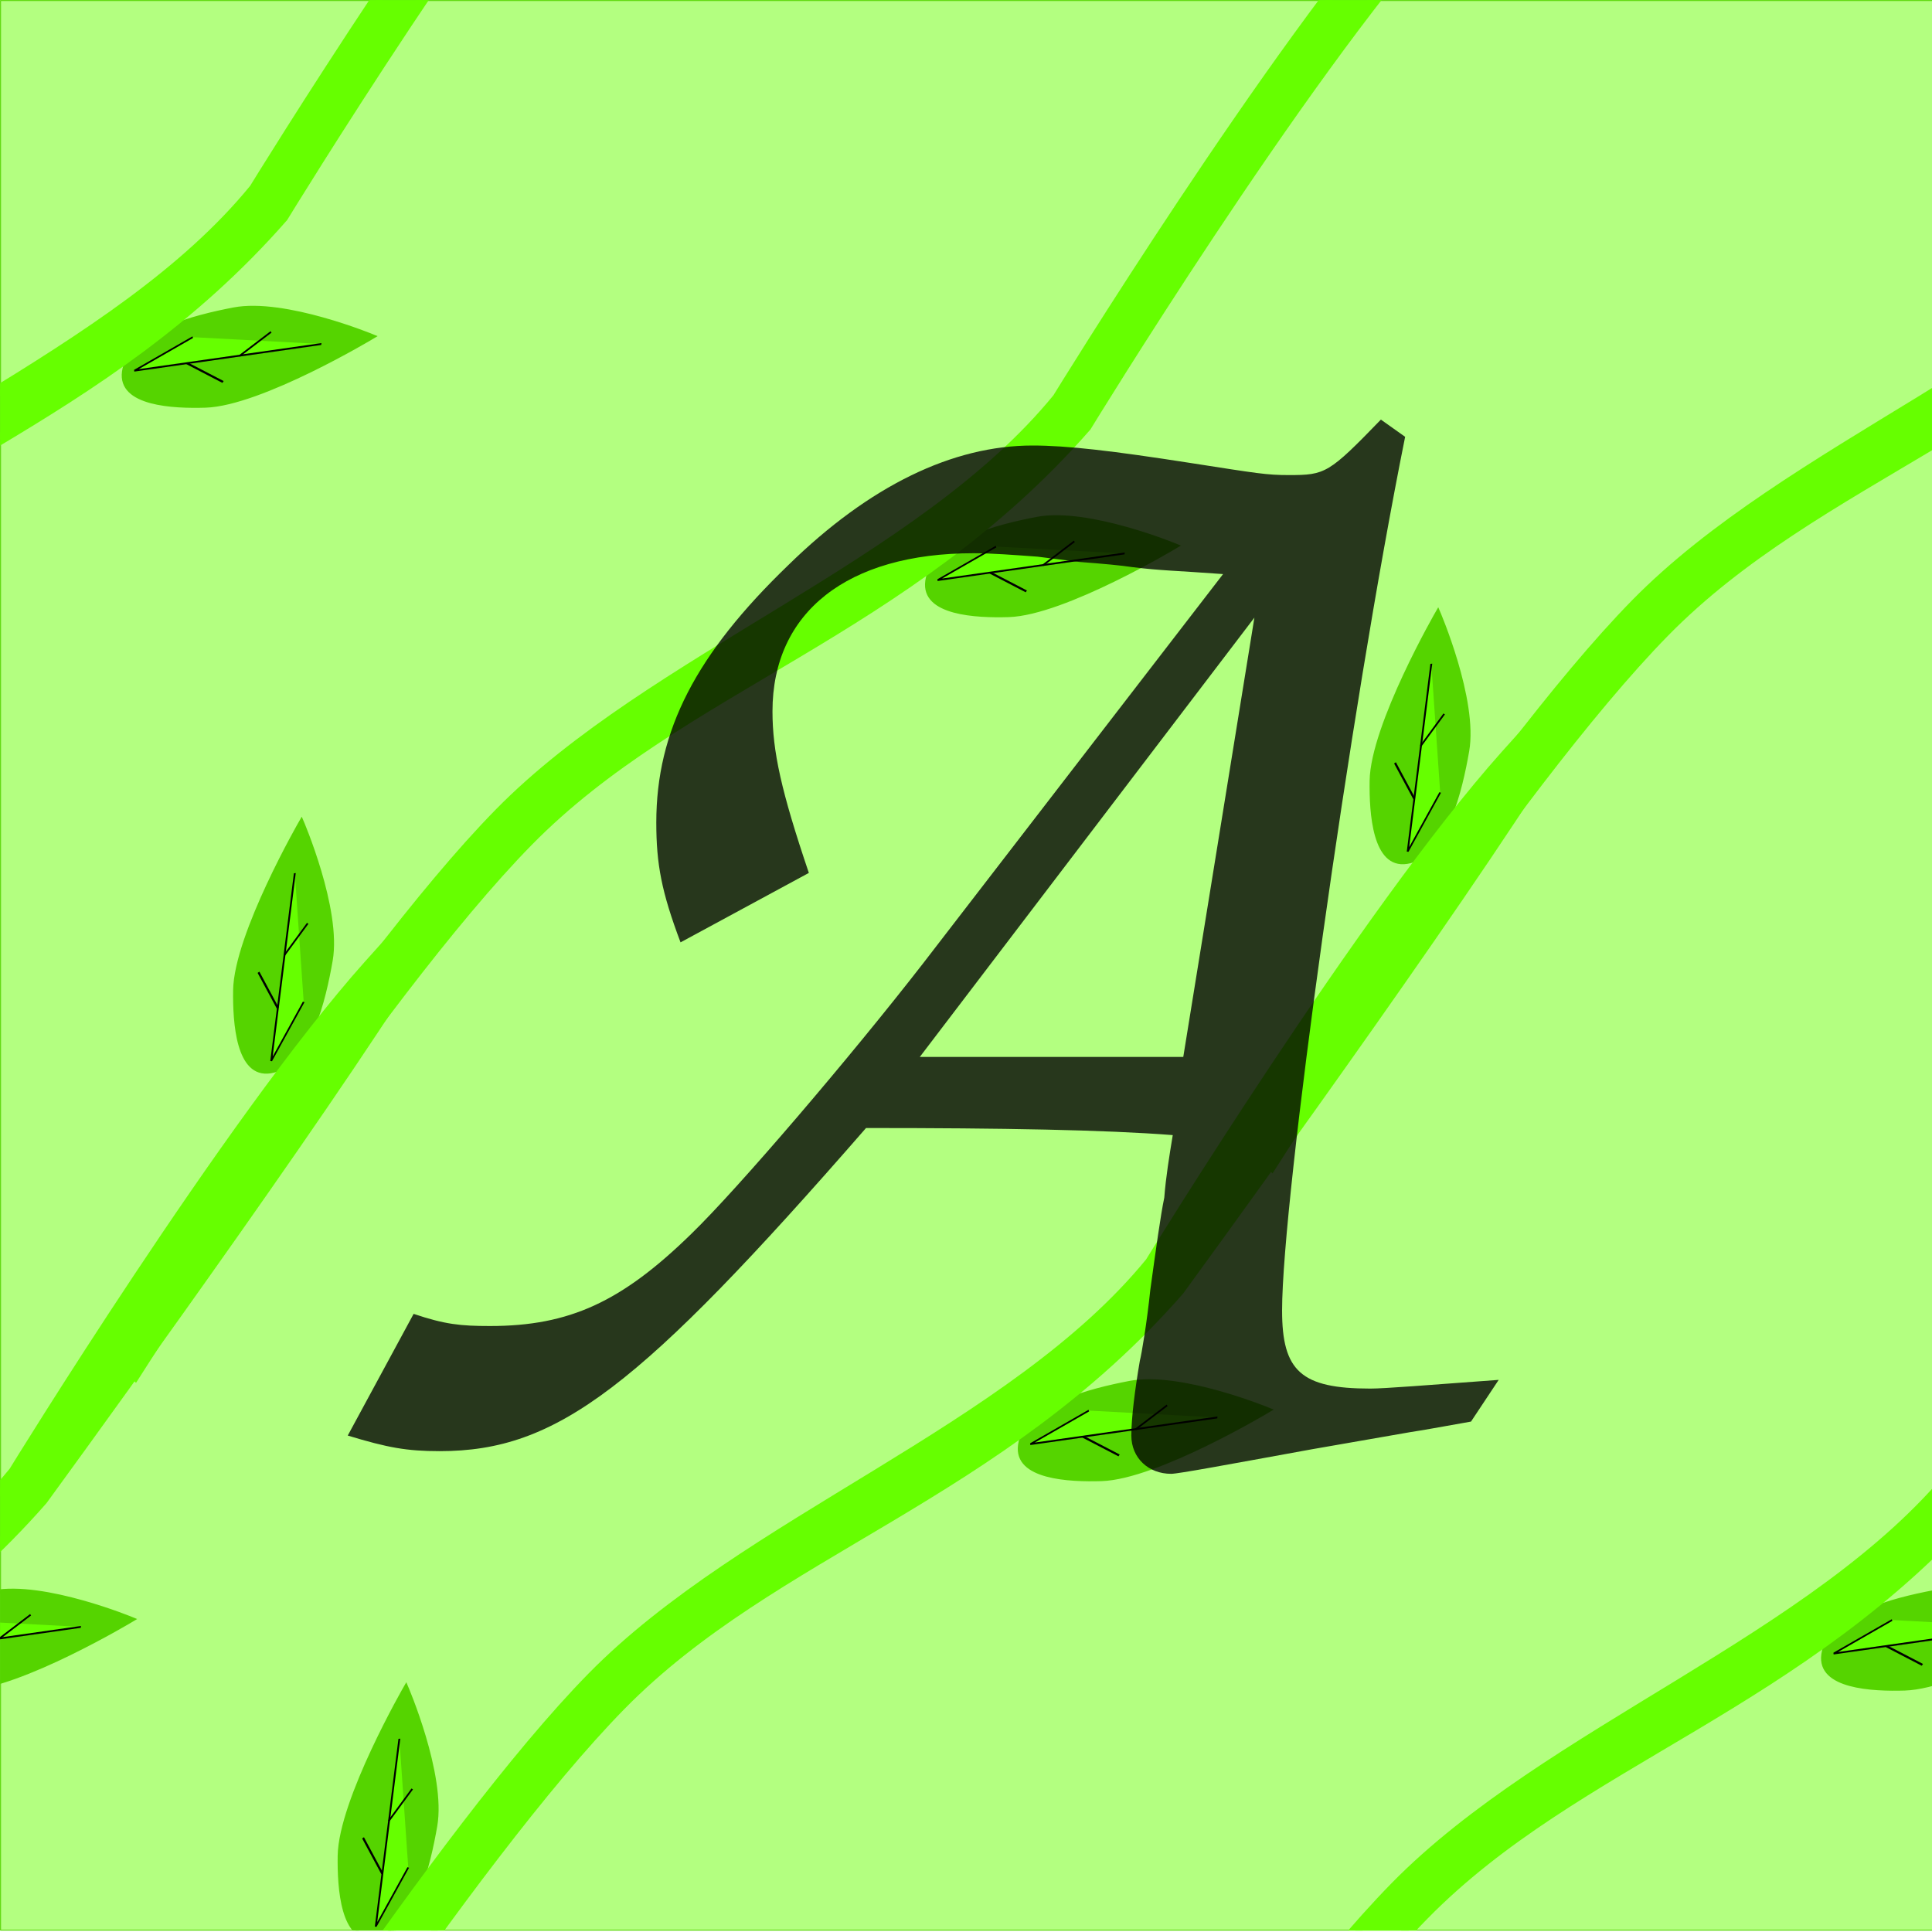
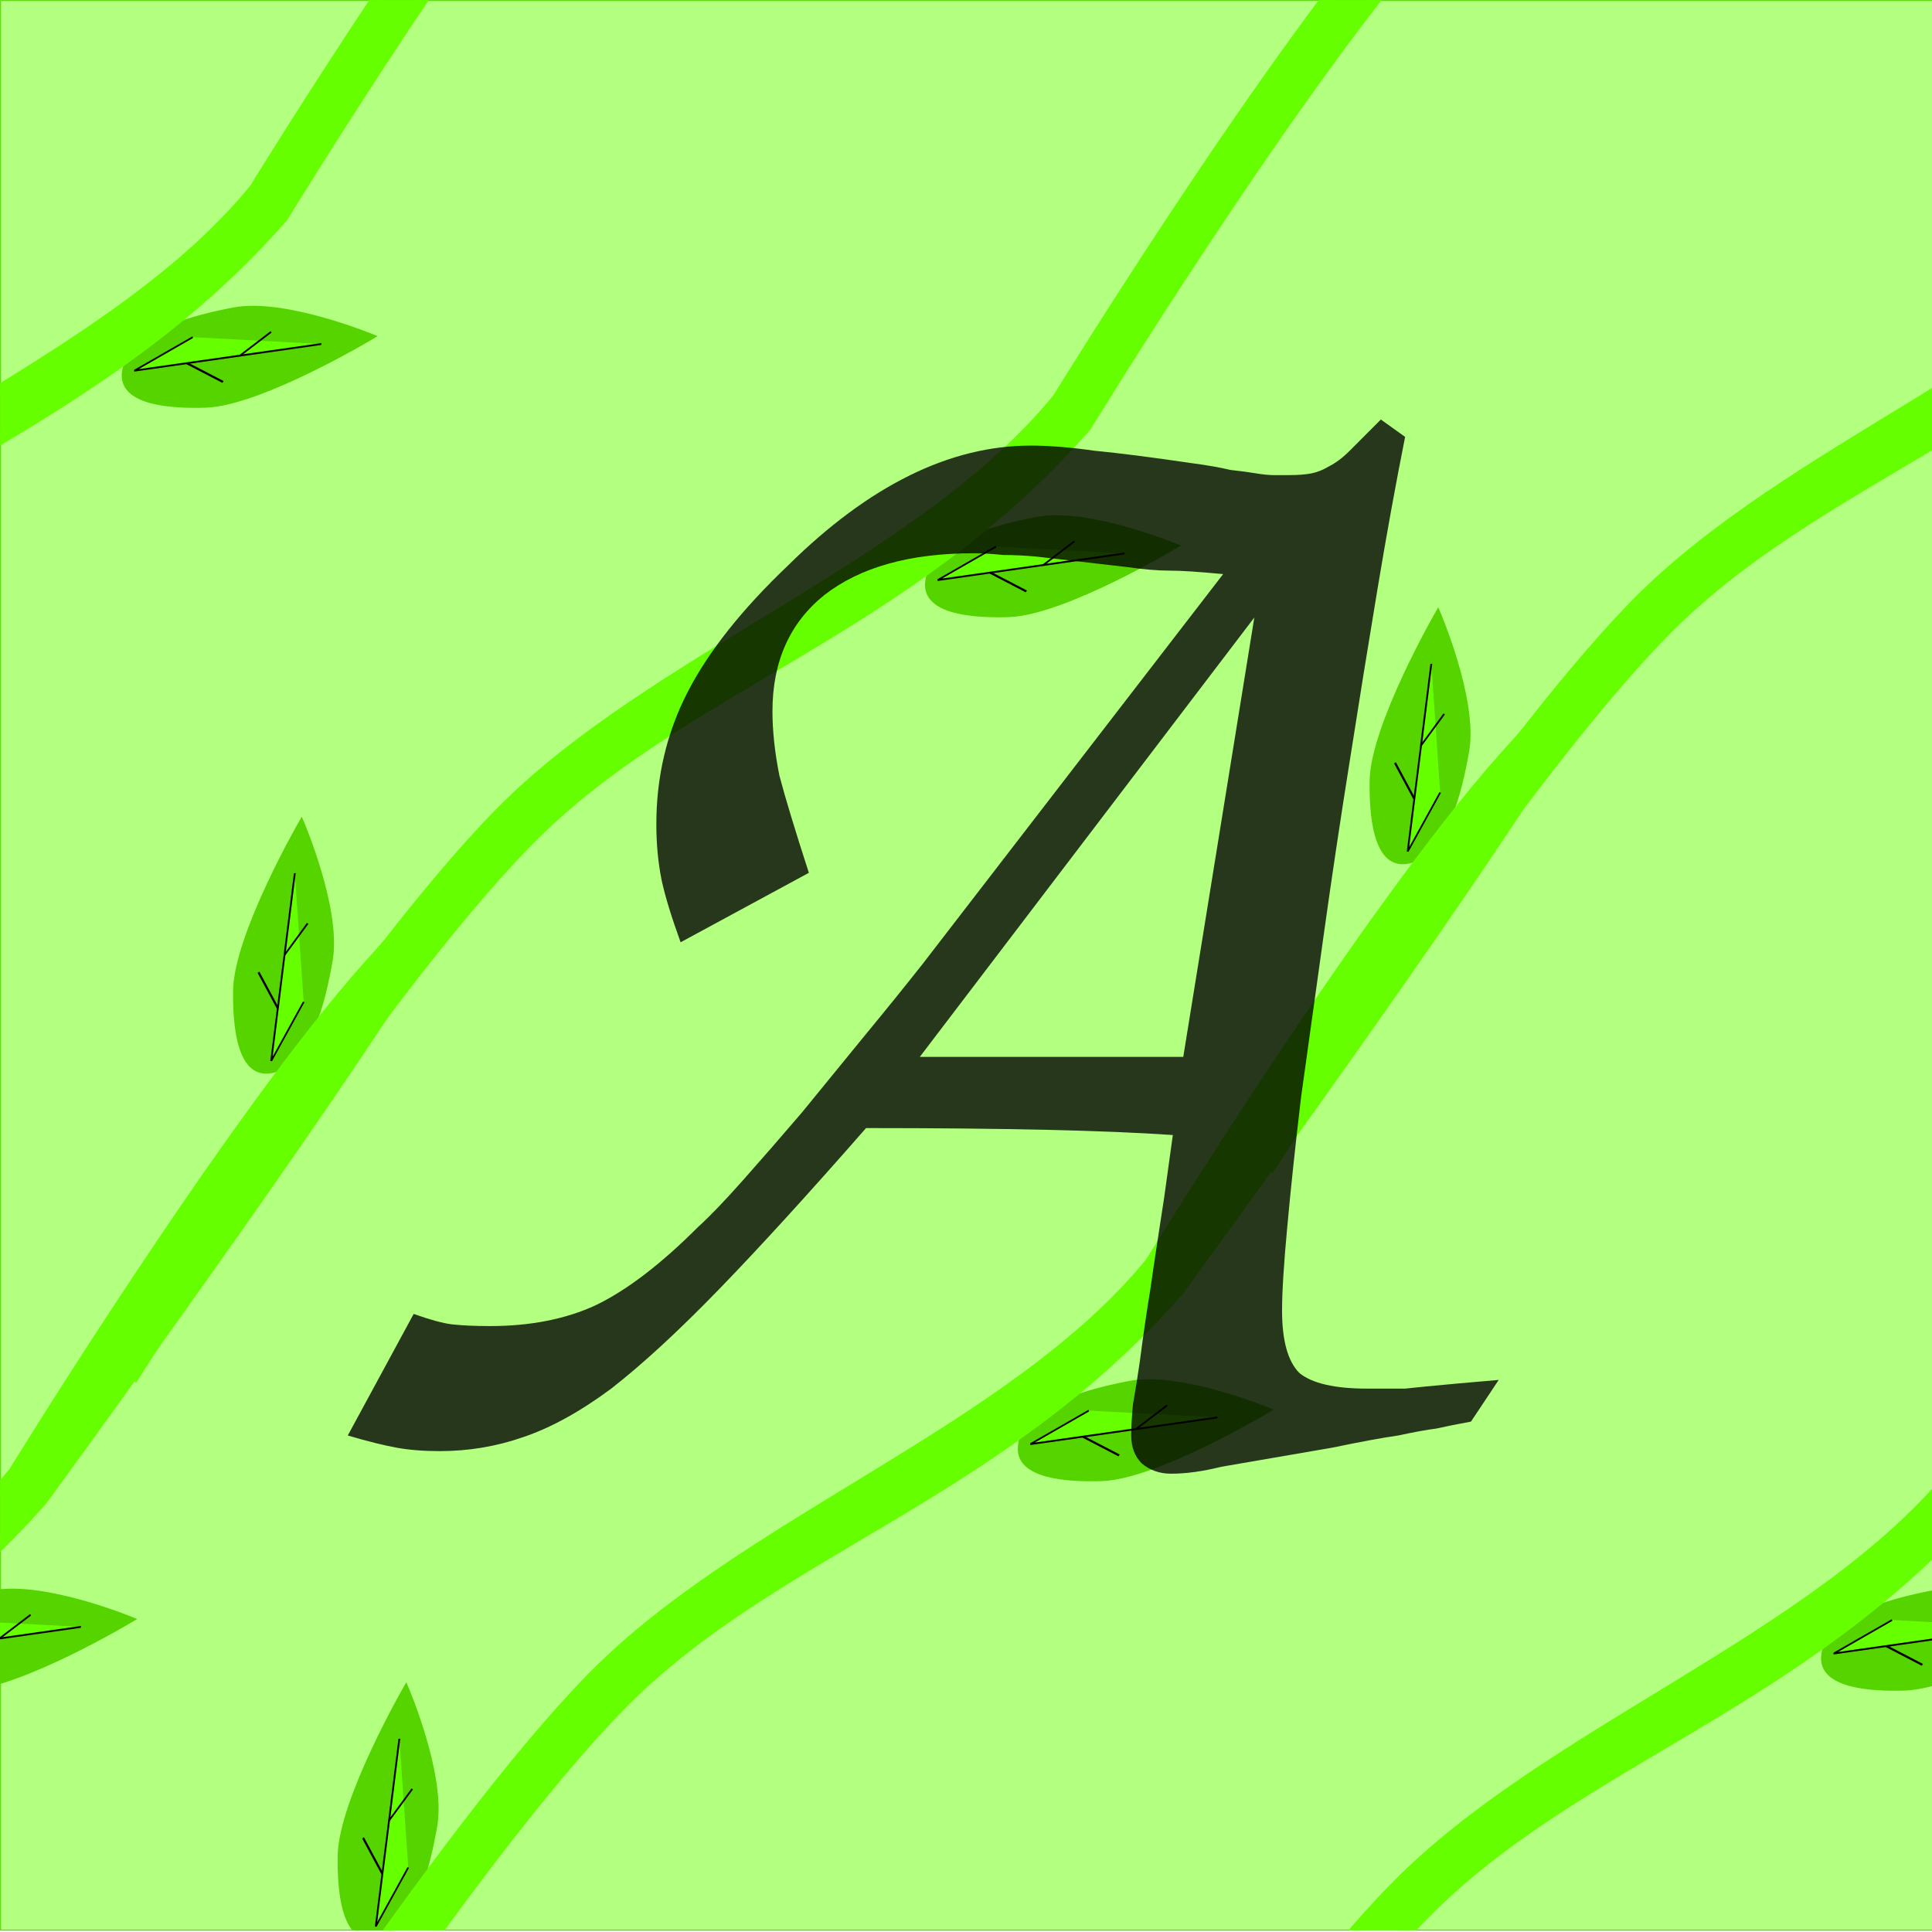
<svg xmlns="http://www.w3.org/2000/svg" width="149.935" height="149.935" viewBox="-530.746 179.638 149.935 149.935" version="1.1" id="svg8">
  <defs id="defs2">
    <clipPath clipPathUnits="userSpaceOnUse" id="clipPath8365">
      <rect style="opacity:1;fill:#b3ff80;fill-opacity:1;stroke:#55d400;stroke-width:0.136;stroke-miterlimit:4;stroke-dasharray:none;stroke-opacity:1" id="rect8367" width="149.868" height="148.983" x="-530.171" y="180.078" />
    </clipPath>
    <clipPath clipPathUnits="userSpaceOnUse" id="clipPath8369">
      <rect style="opacity:1;fill:#b3ff80;fill-opacity:1;stroke:#55d400;stroke-width:0.136;stroke-miterlimit:4;stroke-dasharray:none;stroke-opacity:1" id="rect8371" width="149.868" height="148.983" x="-807.948" y="144.723" />
    </clipPath>
    <clipPath clipPathUnits="userSpaceOnUse" id="clipPath8373">
      <rect style="opacity:1;fill:#b3ff80;fill-opacity:1;stroke:#55d400;stroke-width:0.136;stroke-miterlimit:4;stroke-dasharray:none;stroke-opacity:1" id="rect8375" width="149.868" height="148.983" x="-657.948" y="144.723" />
    </clipPath>
    <clipPath clipPathUnits="userSpaceOnUse" id="clipPath8377">
      <rect style="opacity:1;fill:#b3ff80;fill-opacity:1;stroke:#55d400;stroke-width:0.136;stroke-miterlimit:4;stroke-dasharray:none;stroke-opacity:1" id="rect8379" width="149.868" height="148.983" x="-745.831" y="160.885" />
    </clipPath>
    <clipPath clipPathUnits="userSpaceOnUse" id="clipPath8381">
      <rect style="opacity:1;fill:#b3ff80;fill-opacity:1;stroke:#55d400;stroke-width:0.136;stroke-miterlimit:4;stroke-dasharray:none;stroke-opacity:1" id="rect8383" width="149.868" height="148.983" x="-595.831" y="160.885" />
    </clipPath>
    <clipPath clipPathUnits="userSpaceOnUse" id="clipPath4837">
      <rect y="180.078" x="-530.171" height="148.983" width="149.868" id="rect4839" style="opacity:1;fill:#b3ff80;fill-opacity:1;stroke:#55d400;stroke-width:0.136;stroke-miterlimit:4;stroke-dasharray:none;stroke-opacity:1" />
    </clipPath>
    <clipPath clipPathUnits="userSpaceOnUse" id="clipPath4841">
      <rect y="180.078" x="-530.171" height="148.983" width="149.868" id="rect4843" style="opacity:1;fill:#b3ff80;fill-opacity:1;stroke:#55d400;stroke-width:0.136;stroke-miterlimit:4;stroke-dasharray:none;stroke-opacity:1" />
    </clipPath>
    <clipPath clipPathUnits="userSpaceOnUse" id="clipPath4845">
      <rect y="218.276" x="-267.519" height="37.946" width="38.317" id="rect4847" style="opacity:1;fill:#b3ff80;fill-opacity:1;stroke:#55d400;stroke-width:0.035;stroke-miterlimit:4;stroke-dasharray:none;stroke-opacity:1" transform="matrix(0.6107868,0.7917951,-0.6229668,0.7822483,0,0)" />
    </clipPath>
    <clipPath clipPathUnits="userSpaceOnUse" id="clipPath4849">
      <rect y="194.45" x="-272.481" height="37.946" width="38.317" id="rect4851" style="opacity:1;fill:#b3ff80;fill-opacity:1;stroke:#55d400;stroke-width:0.035;stroke-miterlimit:4;stroke-dasharray:none;stroke-opacity:1" transform="matrix(0.6107868,-0.7917951,-0.6229668,-0.7822483,0,0)" />
    </clipPath>
    <clipPath clipPathUnits="userSpaceOnUse" id="clipPath4853">
      <rect y="180.078" x="-530.171" height="148.983" width="149.868" id="rect4855" style="opacity:1;fill:#b3ff80;fill-opacity:1;stroke:#55d400;stroke-width:0.136;stroke-miterlimit:4;stroke-dasharray:none;stroke-opacity:1" />
    </clipPath>
    <clipPath clipPathUnits="userSpaceOnUse" id="clipPath4857">
      <rect y="197.176" x="-246.884" height="37.946" width="38.317" id="rect4859" style="opacity:1;fill:#b3ff80;fill-opacity:1;stroke:#55d400;stroke-width:0.035;stroke-miterlimit:4;stroke-dasharray:none;stroke-opacity:1" transform="matrix(0.6107868,0.7917951,-0.6229668,0.7822483,0,0)" />
    </clipPath>
    <clipPath clipPathUnits="userSpaceOnUse" id="clipPath4861">
      <rect y="173.35" x="-251.845" height="37.946" width="38.317" id="rect4863" style="opacity:1;fill:#b3ff80;fill-opacity:1;stroke:#55d400;stroke-width:0.035;stroke-miterlimit:4;stroke-dasharray:none;stroke-opacity:1" transform="matrix(0.6107868,-0.7917951,-0.6229668,-0.7822483,0,0)" />
    </clipPath>
    <clipPath clipPathUnits="userSpaceOnUse" id="clipPath4865">
      <rect y="180.078" x="-530.171" height="148.983" width="149.868" id="rect4867" style="opacity:1;fill:#b3ff80;fill-opacity:1;stroke:#55d400;stroke-width:0.136;stroke-miterlimit:4;stroke-dasharray:none;stroke-opacity:1" />
    </clipPath>
    <clipPath clipPathUnits="userSpaceOnUse" id="clipPath4869">
      <rect y="194.45" x="-234.13" height="37.946" width="38.317" id="rect4871" style="opacity:1;fill:#b3ff80;fill-opacity:1;stroke:#55d400;stroke-width:0.035;stroke-miterlimit:4;stroke-dasharray:none;stroke-opacity:1" transform="matrix(0.6107868,-0.7917951,-0.6229668,-0.7822483,0,0)" />
    </clipPath>
    <clipPath clipPathUnits="userSpaceOnUse" id="clipPath4873">
      <rect y="180.078" x="-530.171" height="148.983" width="149.868" id="rect4875" style="opacity:1;fill:#b3ff80;fill-opacity:1;stroke:#55d400;stroke-width:0.136;stroke-miterlimit:4;stroke-dasharray:none;stroke-opacity:1" />
    </clipPath>
    <clipPath clipPathUnits="userSpaceOnUse" id="clipPath4877">
      <rect y="176.045" x="-188.131" height="37.946" width="38.317" id="rect4879" style="opacity:1;fill:#b3ff80;fill-opacity:1;stroke:#55d400;stroke-width:0.035;stroke-miterlimit:4;stroke-dasharray:none;stroke-opacity:1" transform="matrix(0.6107868,0.7917951,-0.6229668,0.7822483,0,0)" />
    </clipPath>
    <clipPath clipPathUnits="userSpaceOnUse" id="clipPath4881">
      <rect y="197.176" x="-208.533" height="37.946" width="38.317" id="rect4883" style="opacity:1;fill:#b3ff80;fill-opacity:1;stroke:#55d400;stroke-width:0.035;stroke-miterlimit:4;stroke-dasharray:none;stroke-opacity:1" transform="matrix(0.6107868,0.7917951,-0.6229668,0.7822483,0,0)" />
    </clipPath>
    <clipPath clipPathUnits="userSpaceOnUse" id="clipPath4885">
      <rect y="173.35" x="-213.495" height="37.946" width="38.317" id="rect4887" style="opacity:1;fill:#b3ff80;fill-opacity:1;stroke:#55d400;stroke-width:0.035;stroke-miterlimit:4;stroke-dasharray:none;stroke-opacity:1" transform="matrix(0.6107868,-0.7917951,-0.6229668,-0.7822483,0,0)" />
    </clipPath>
    <clipPath clipPathUnits="userSpaceOnUse" id="clipPath4889">
      <rect y="180.078" x="-530.171" height="148.983" width="149.868" id="rect4891" style="opacity:1;fill:#b3ff80;fill-opacity:1;stroke:#55d400;stroke-width:0.136;stroke-miterlimit:4;stroke-dasharray:none;stroke-opacity:1" />
    </clipPath>
    <clipPath clipPathUnits="userSpaceOnUse" id="clipPath4893">
      <rect y="222.393" x="-251.638" height="37.946" width="38.317" id="rect4895" style="opacity:1;fill:#b3ff80;fill-opacity:1;stroke:#55d400;stroke-width:0.035;stroke-miterlimit:4;stroke-dasharray:none;stroke-opacity:1" transform="matrix(0.6107868,0.7917951,-0.6229668,0.7822483,0,0)" />
    </clipPath>
    <clipPath clipPathUnits="userSpaceOnUse" id="clipPath4897">
      <rect y="198.567" x="-256.599" height="37.946" width="38.317" id="rect4899" style="opacity:1;fill:#b3ff80;fill-opacity:1;stroke:#55d400;stroke-width:0.035;stroke-miterlimit:4;stroke-dasharray:none;stroke-opacity:1" transform="matrix(0.6107868,-0.7917951,-0.6229668,-0.7822483,0,0)" />
    </clipPath>
    <clipPath clipPathUnits="userSpaceOnUse" id="clipPath4901">
      <rect y="180.078" x="-530.171" height="148.983" width="149.868" id="rect4903" style="opacity:1;fill:#b3ff80;fill-opacity:1;stroke:#55d400;stroke-width:0.136;stroke-miterlimit:4;stroke-dasharray:none;stroke-opacity:1" />
    </clipPath>
    <clipPath clipPathUnits="userSpaceOnUse" id="clipPath4905">
      <rect y="180.162" x="-210.601" height="37.946" width="38.317" id="rect4907" style="opacity:1;fill:#b3ff80;fill-opacity:1;stroke:#55d400;stroke-width:0.035;stroke-miterlimit:4;stroke-dasharray:none;stroke-opacity:1" transform="matrix(0.6107868,0.7917951,-0.6229668,0.7822483,0,0)" />
    </clipPath>
    <clipPath clipPathUnits="userSpaceOnUse" id="clipPath4909">
      <rect y="201.293" x="-231.003" height="37.946" width="38.317" id="rect4911" style="opacity:1;fill:#b3ff80;fill-opacity:1;stroke:#55d400;stroke-width:0.035;stroke-miterlimit:4;stroke-dasharray:none;stroke-opacity:1" transform="matrix(0.6107868,0.7917951,-0.6229668,0.7822483,0,0)" />
    </clipPath>
    <clipPath clipPathUnits="userSpaceOnUse" id="clipPath4913">
      <rect y="177.467" x="-235.964" height="37.946" width="38.317" id="rect4915" style="opacity:1;fill:#b3ff80;fill-opacity:1;stroke:#55d400;stroke-width:0.035;stroke-miterlimit:4;stroke-dasharray:none;stroke-opacity:1" transform="matrix(0.6107868,-0.7917951,-0.6229668,-0.7822483,0,0)" />
    </clipPath>
    <clipPath clipPathUnits="userSpaceOnUse" id="clipPath4917">
      <rect y="180.078" x="-530.171" height="148.983" width="149.868" id="rect4919" style="opacity:1;fill:#b3ff80;fill-opacity:1;stroke:#55d400;stroke-width:0.136;stroke-miterlimit:4;stroke-dasharray:none;stroke-opacity:1" />
    </clipPath>
    <clipPath clipPathUnits="userSpaceOnUse" id="clipPath4921">
      <rect y="222.393" x="-213.287" height="37.946" width="38.317" id="rect4923" style="opacity:1;fill:#b3ff80;fill-opacity:1;stroke:#55d400;stroke-width:0.035;stroke-miterlimit:4;stroke-dasharray:none;stroke-opacity:1" transform="matrix(0.6107868,0.7917951,-0.6229668,0.7822483,0,0)" />
    </clipPath>
    <clipPath clipPathUnits="userSpaceOnUse" id="clipPath4925">
      <rect y="198.567" x="-218.248" height="37.946" width="38.317" id="rect4927" style="opacity:1;fill:#b3ff80;fill-opacity:1;stroke:#55d400;stroke-width:0.035;stroke-miterlimit:4;stroke-dasharray:none;stroke-opacity:1" transform="matrix(0.6107868,-0.7917951,-0.6229668,-0.7822483,0,0)" />
    </clipPath>
    <clipPath clipPathUnits="userSpaceOnUse" id="clipPath4929">
      <rect y="180.078" x="-530.171" height="148.983" width="149.868" id="rect4931" style="opacity:1;fill:#b3ff80;fill-opacity:1;stroke:#55d400;stroke-width:0.136;stroke-miterlimit:4;stroke-dasharray:none;stroke-opacity:1" />
    </clipPath>
    <clipPath clipPathUnits="userSpaceOnUse" id="clipPath4933">
      <rect y="180.162" x="-172.25" height="37.946" width="38.317" id="rect4935" style="opacity:1;fill:#b3ff80;fill-opacity:1;stroke:#55d400;stroke-width:0.035;stroke-miterlimit:4;stroke-dasharray:none;stroke-opacity:1" transform="matrix(0.6107868,0.7917951,-0.6229668,0.7822483,0,0)" />
    </clipPath>
    <clipPath clipPathUnits="userSpaceOnUse" id="clipPath4937">
      <rect y="201.293" x="-192.652" height="37.946" width="38.317" id="rect4939" style="opacity:1;fill:#b3ff80;fill-opacity:1;stroke:#55d400;stroke-width:0.035;stroke-miterlimit:4;stroke-dasharray:none;stroke-opacity:1" transform="matrix(0.6107868,0.7917951,-0.6229668,0.7822483,0,0)" />
    </clipPath>
    <clipPath clipPathUnits="userSpaceOnUse" id="clipPath4941">
      <rect y="177.467" x="-197.613" height="37.946" width="38.317" id="rect4943" style="opacity:1;fill:#b3ff80;fill-opacity:1;stroke:#55d400;stroke-width:0.035;stroke-miterlimit:4;stroke-dasharray:none;stroke-opacity:1" transform="matrix(0.6107868,-0.7917951,-0.6229668,-0.7822483,0,0)" />
    </clipPath>
    <clipPath clipPathUnits="userSpaceOnUse" id="clipPath4945">
      <rect y="180.078" x="-530.171" height="148.983" width="149.868" id="rect4947" style="opacity:1;fill:#b3ff80;fill-opacity:1;stroke:#55d400;stroke-width:0.136;stroke-miterlimit:4;stroke-dasharray:none;stroke-opacity:1" />
    </clipPath>
  </defs>
  <g id="layer1">
    <rect style="opacity:1;fill:#b3ff80;fill-opacity:1;stroke:#55d400;stroke-width:0.136;stroke-miterlimit:4;stroke-dasharray:none;stroke-opacity:1" id="rect4797" width="149.868" height="148.983" x="-530.171" y="180.078" clip-path="url(#clipPath4945)" transform="matrix(1.003595,0,0,1.005584,1.33989,-1.437701)" />
    <g id="g4705" transform="matrix(3.150806,-3.201425,-2.509238,-2.469563,242.7478,-516.6905)" clip-path="url(#clipPath4941)">
      <path style="fill:#55d400;stroke:#55d400;stroke-width:0.076;stroke-linecap:butt;stroke-linejoin:miter;stroke-miterlimit:4;stroke-dasharray:none;stroke-opacity:1" d="m -256.619,6.462 c 0,0 -2.176,0.718 -2.866,1.559 -0.402,0.49 -1.026,1.377 -0.567,1.814 0.533,0.508 1.521,-0.274 2.074,-0.76 0.737,-0.648 1.359,-2.613 1.359,-2.613 z" id="path4697" />
      <path style="fill:#66ff00;stroke:#000000;stroke-width:0.036;stroke-linecap:butt;stroke-linejoin:miter;stroke-miterlimit:4;stroke-dasharray:none;stroke-opacity:1" d="m -257.336,7.163 -2.584,2.517 1.115,-0.399" id="path4699" />
      <path style="fill:#66ff00;stroke:#000000;stroke-width:0.038;stroke-linecap:butt;stroke-linejoin:miter;stroke-miterlimit:4;stroke-dasharray:none;stroke-opacity:1" d="m -259.194,8.97 0.206,-0.852" id="path4701" />
      <path style="fill:#66ff00;stroke:#000000;stroke-width:0.038;stroke-linecap:butt;stroke-linejoin:miter;stroke-miterlimit:4;stroke-dasharray:none;stroke-opacity:1" d="m -258.468,8.26 0.673,-0.124" id="path4703" />
    </g>
    <g id="g4715" transform="matrix(3.150806,-3.201425,2.509238,2.469563,223.3435,-610.2352)" clip-path="url(#clipPath4937)">
      <path style="fill:#55d400;stroke:#55d400;stroke-width:0.076;stroke-linecap:butt;stroke-linejoin:miter;stroke-miterlimit:4;stroke-dasharray:none;stroke-opacity:1" d="m -256.619,6.462 c 0,0 -2.176,0.718 -2.866,1.559 -0.402,0.49 -1.026,1.377 -0.567,1.814 0.533,0.508 1.521,-0.274 2.074,-0.76 0.737,-0.648 1.359,-2.613 1.359,-2.613 z" id="path4707" />
      <path style="fill:#66ff00;stroke:#000000;stroke-width:0.036;stroke-linecap:butt;stroke-linejoin:miter;stroke-miterlimit:4;stroke-dasharray:none;stroke-opacity:1" d="m -257.336,7.163 -2.584,2.517 1.115,-0.399" id="path4709" />
      <path style="fill:#66ff00;stroke:#000000;stroke-width:0.038;stroke-linecap:butt;stroke-linejoin:miter;stroke-miterlimit:4;stroke-dasharray:none;stroke-opacity:1" d="m -259.194,8.97 0.206,-0.852" id="path4711" />
      <path style="fill:#66ff00;stroke:#000000;stroke-width:0.038;stroke-linecap:butt;stroke-linejoin:miter;stroke-miterlimit:4;stroke-dasharray:none;stroke-opacity:1" d="m -258.468,8.26 0.673,-0.124" id="path4713" />
    </g>
    <g id="g4725" transform="matrix(3.150806,-3.201425,2.509238,2.469563,143.545,-527.2726)" clip-path="url(#clipPath4933)">
      <path id="path4717" d="m -256.619,6.462 c 0,0 -2.176,0.718 -2.866,1.559 -0.402,0.49 -1.026,1.377 -0.567,1.814 0.533,0.508 1.521,-0.274 2.074,-0.76 0.737,-0.648 1.359,-2.613 1.359,-2.613 z" style="fill:#55d400;stroke:#55d400;stroke-width:0.076;stroke-linecap:butt;stroke-linejoin:miter;stroke-miterlimit:4;stroke-dasharray:none;stroke-opacity:1" />
      <path id="path4719" d="m -257.336,7.163 -2.584,2.517 1.115,-0.399" style="fill:#66ff00;stroke:#000000;stroke-width:0.036;stroke-linecap:butt;stroke-linejoin:miter;stroke-miterlimit:4;stroke-dasharray:none;stroke-opacity:1" />
      <path id="path4721" d="m -259.194,8.97 0.206,-0.852" style="fill:#66ff00;stroke:#000000;stroke-width:0.038;stroke-linecap:butt;stroke-linejoin:miter;stroke-miterlimit:4;stroke-dasharray:none;stroke-opacity:1" />
      <path id="path4723" d="m -258.468,8.26 0.673,-0.124" style="fill:#66ff00;stroke:#000000;stroke-width:0.038;stroke-linecap:butt;stroke-linejoin:miter;stroke-miterlimit:4;stroke-dasharray:none;stroke-opacity:1" />
    </g>
    <path style="fill:#66ff00;fill-opacity:1;stroke:#66ff00;stroke-width:0.838;stroke-miterlimit:4;stroke-dasharray:none;stroke-opacity:1" d="m -664.746,350.664 c 0,0 18.536,-29.117 30.375,-41.146 11.838,-12.029 32.547,-19.037 43.162,-32.014 0,0 16.616,-27.003 27.441,-39.1 11.381,-12.718 16.977,-16.518 16.977,-16.518 v 0 c 0,0 -5.966,4.994 -14.796,18.665 -8.83,13.67 -27.441,39.1 -27.441,39.1 -14.018,15.975 -31.323,19.985 -43.162,32.014 -11.838,12.029 -30.375,41.146 -30.375,41.146 z" id="path4727" clip-path="url(#clipPath4929)" />
    <g transform="matrix(3.162133,-3.219302,-2.518259,-2.483353,325.961,-604.3192)" id="g8026" clip-path="url(#clipPath4925)">
      <path id="path8018" d="m -256.619,6.462 c 0,0 -2.176,0.718 -2.866,1.559 -0.402,0.49 -1.026,1.377 -0.567,1.814 0.533,0.508 1.521,-0.274 2.074,-0.76 0.737,-0.648 1.359,-2.613 1.359,-2.613 z" style="fill:#55d400;stroke:#55d400;stroke-width:0.076;stroke-linecap:butt;stroke-linejoin:miter;stroke-miterlimit:4;stroke-dasharray:none;stroke-opacity:1" />
      <path id="path8020" d="m -257.336,7.163 -2.584,2.517 1.115,-0.399" style="fill:#66ff00;stroke:#000000;stroke-width:0.036;stroke-linecap:butt;stroke-linejoin:miter;stroke-miterlimit:4;stroke-dasharray:none;stroke-opacity:1" />
      <path id="path8022" d="m -259.194,8.97 0.206,-0.852" style="fill:#66ff00;stroke:#000000;stroke-width:0.038;stroke-linecap:butt;stroke-linejoin:miter;stroke-miterlimit:4;stroke-dasharray:none;stroke-opacity:1" />
      <path id="path8024" d="m -258.468,8.26 0.673,-0.124" style="fill:#66ff00;stroke:#000000;stroke-width:0.038;stroke-linecap:butt;stroke-linejoin:miter;stroke-miterlimit:4;stroke-dasharray:none;stroke-opacity:1" />
    </g>
    <g transform="matrix(3.150806,-3.201425,2.509238,2.469563,304.054,-693.0784)" id="g8036" clip-path="url(#clipPath4921)">
      <path id="path8028" d="m -256.619,6.462 c 0,0 -2.176,0.718 -2.866,1.559 -0.402,0.49 -1.026,1.377 -0.567,1.814 0.533,0.508 1.521,-0.274 2.074,-0.76 0.737,-0.648 1.359,-2.613 1.359,-2.613 z" style="fill:#55d400;stroke:#55d400;stroke-width:0.076;stroke-linecap:butt;stroke-linejoin:miter;stroke-miterlimit:4;stroke-dasharray:none;stroke-opacity:1" />
      <path id="path8030" d="m -257.336,7.163 -2.584,2.517 1.115,-0.399" style="fill:#66ff00;stroke:#000000;stroke-width:0.036;stroke-linecap:butt;stroke-linejoin:miter;stroke-miterlimit:4;stroke-dasharray:none;stroke-opacity:1" />
      <path id="path8032" d="m -259.194,8.97 0.206,-0.852" style="fill:#66ff00;stroke:#000000;stroke-width:0.038;stroke-linecap:butt;stroke-linejoin:miter;stroke-miterlimit:4;stroke-dasharray:none;stroke-opacity:1" />
      <path id="path8034" d="m -258.468,8.26 0.673,-0.124" style="fill:#66ff00;stroke:#000000;stroke-width:0.038;stroke-linecap:butt;stroke-linejoin:miter;stroke-miterlimit:4;stroke-dasharray:none;stroke-opacity:1" />
    </g>
    <path id="path8048" d="m -584.035,267.821 c 0,0 18.536,-29.117 30.375,-41.146 11.838,-12.029 32.547,-19.037 43.162,-32.014 0,0 16.616,-27.003 27.441,-39.1 11.381,-12.718 41.799,-31.875 41.799,-31.875 l 2.181,2.147 c 0,0 -30.696,19.468 -41.799,31.875 -11.103,12.408 -27.441,39.1 -27.441,39.1 -14.018,15.975 -31.323,19.985 -43.162,32.014 -11.838,12.029 -30.375,41.146 -30.375,41.146 z" style="fill:#66ff00;fill-opacity:1;stroke:#66ff00;stroke-width:0.838;stroke-miterlimit:4;stroke-dasharray:none;stroke-opacity:1" clip-path="url(#clipPath4917)" transform="matrix(1.003595,0,0,1.005584,1.33989,-1.437701)" />
    <g transform="matrix(3.162133,-3.219302,-2.518259,-2.483353,395.4995,-521.0134)" id="g8121" clip-path="url(#clipPath4913)">
      <path id="path8113" d="m -256.619,6.462 c 0,0 -2.176,0.718 -2.866,1.559 -0.402,0.49 -1.026,1.377 -0.567,1.814 0.533,0.508 1.521,-0.274 2.074,-0.76 0.737,-0.648 1.359,-2.613 1.359,-2.613 z" style="fill:#55d400;stroke:#55d400;stroke-width:0.076;stroke-linecap:butt;stroke-linejoin:miter;stroke-miterlimit:4;stroke-dasharray:none;stroke-opacity:1" />
      <path id="path8115" d="m -257.336,7.163 -2.584,2.517 1.115,-0.399" style="fill:#66ff00;stroke:#000000;stroke-width:0.036;stroke-linecap:butt;stroke-linejoin:miter;stroke-miterlimit:4;stroke-dasharray:none;stroke-opacity:1" />
      <path id="path8117" d="m -259.194,8.97 0.206,-0.852" style="fill:#66ff00;stroke:#000000;stroke-width:0.038;stroke-linecap:butt;stroke-linejoin:miter;stroke-miterlimit:4;stroke-dasharray:none;stroke-opacity:1" />
      <path id="path8119" d="m -258.468,8.26 0.673,-0.124" style="fill:#66ff00;stroke:#000000;stroke-width:0.038;stroke-linecap:butt;stroke-linejoin:miter;stroke-miterlimit:4;stroke-dasharray:none;stroke-opacity:1" />
    </g>
    <g transform="matrix(3.162133,-3.219302,2.518259,2.483353,376.0255,-615.0805)" id="g8131" clip-path="url(#clipPath4909)">
      <path id="path8123" d="m -256.619,6.462 c 0,0 -2.176,0.718 -2.866,1.559 -0.402,0.49 -1.026,1.377 -0.567,1.814 0.533,0.508 1.521,-0.274 2.074,-0.76 0.737,-0.648 1.359,-2.613 1.359,-2.613 z" style="fill:#55d400;stroke:#55d400;stroke-width:0.076;stroke-linecap:butt;stroke-linejoin:miter;stroke-miterlimit:4;stroke-dasharray:none;stroke-opacity:1" />
      <path id="path8125" d="m -257.336,7.163 -2.584,2.517 1.115,-0.399" style="fill:#66ff00;stroke:#000000;stroke-width:0.036;stroke-linecap:butt;stroke-linejoin:miter;stroke-miterlimit:4;stroke-dasharray:none;stroke-opacity:1" />
      <path id="path8127" d="m -259.194,8.97 0.206,-0.852" style="fill:#66ff00;stroke:#000000;stroke-width:0.038;stroke-linecap:butt;stroke-linejoin:miter;stroke-miterlimit:4;stroke-dasharray:none;stroke-opacity:1" />
      <path id="path8129" d="m -258.468,8.26 0.673,-0.124" style="fill:#66ff00;stroke:#000000;stroke-width:0.038;stroke-linecap:butt;stroke-linejoin:miter;stroke-miterlimit:4;stroke-dasharray:none;stroke-opacity:1" />
    </g>
    <g transform="matrix(3.162133,-3.219302,2.518259,2.483353,295.9402,-531.6546)" id="g8141" clip-path="url(#clipPath4905)">
      <path style="fill:#55d400;stroke:#55d400;stroke-width:0.076;stroke-linecap:butt;stroke-linejoin:miter;stroke-miterlimit:4;stroke-dasharray:none;stroke-opacity:1" d="m -256.619,6.462 c 0,0 -2.176,0.718 -2.866,1.559 -0.402,0.49 -1.026,1.377 -0.567,1.814 0.533,0.508 1.521,-0.274 2.074,-0.76 0.737,-0.648 1.359,-2.613 1.359,-2.613 z" id="path8133" />
      <path style="fill:#66ff00;stroke:#000000;stroke-width:0.036;stroke-linecap:butt;stroke-linejoin:miter;stroke-miterlimit:4;stroke-dasharray:none;stroke-opacity:1" d="m -257.336,7.163 -2.584,2.517 1.115,-0.399" id="path8135" />
      <path style="fill:#66ff00;stroke:#000000;stroke-width:0.038;stroke-linecap:butt;stroke-linejoin:miter;stroke-miterlimit:4;stroke-dasharray:none;stroke-opacity:1" d="m -259.194,8.97 0.206,-0.852" id="path8137" />
      <path style="fill:#66ff00;stroke:#000000;stroke-width:0.038;stroke-linecap:butt;stroke-linejoin:miter;stroke-miterlimit:4;stroke-dasharray:none;stroke-opacity:1" d="m -258.468,8.26 0.673,-0.124" id="path8139" />
    </g>
    <path id="path8143" d="m -514.746,350.664 c 0,0 18.536,-29.117 30.375,-41.146 11.838,-12.029 32.547,-19.037 43.162,-32.014 0,0 16.616,-27.003 27.441,-39.1 11.381,-12.718 16.977,-16.518 16.977,-16.518 v 0 c 0,0 -5.966,4.994 -14.796,18.665 -8.83,13.67 -27.441,39.1 -27.441,39.1 -14.018,15.975 -31.323,19.985 -43.162,32.014 -11.838,12.029 -30.375,41.146 -30.375,41.146 z" style="fill:#66ff00;fill-opacity:1;stroke:#66ff00;stroke-width:0.838;stroke-miterlimit:4;stroke-dasharray:none;stroke-opacity:1" clip-path="url(#clipPath4901)" transform="matrix(1.003595,0,0,1.005584,1.33989,-1.437701)" />
    <g id="g8153" transform="matrix(3.150806,-3.201425,-2.509238,-2.469563,473.4583,-599.5337)" clip-path="url(#clipPath4897)">
      <path style="fill:#55d400;stroke:#55d400;stroke-width:0.076;stroke-linecap:butt;stroke-linejoin:miter;stroke-miterlimit:4;stroke-dasharray:none;stroke-opacity:1" d="m -256.619,6.462 c 0,0 -2.176,0.718 -2.866,1.559 -0.402,0.49 -1.026,1.377 -0.567,1.814 0.533,0.508 1.521,-0.274 2.074,-0.76 0.737,-0.648 1.359,-2.613 1.359,-2.613 z" id="path8145" />
      <path style="fill:#66ff00;stroke:#000000;stroke-width:0.036;stroke-linecap:butt;stroke-linejoin:miter;stroke-miterlimit:4;stroke-dasharray:none;stroke-opacity:1" d="m -257.336,7.163 -2.584,2.517 1.115,-0.399" id="path8147" />
      <path style="fill:#66ff00;stroke:#000000;stroke-width:0.038;stroke-linecap:butt;stroke-linejoin:miter;stroke-miterlimit:4;stroke-dasharray:none;stroke-opacity:1" d="m -259.194,8.97 0.206,-0.852" id="path8149" />
      <path style="fill:#66ff00;stroke:#000000;stroke-width:0.038;stroke-linecap:butt;stroke-linejoin:miter;stroke-miterlimit:4;stroke-dasharray:none;stroke-opacity:1" d="m -258.468,8.26 0.673,-0.124" id="path8151" />
    </g>
    <g id="g8163" transform="matrix(3.150806,-3.201425,2.509238,2.469563,454.054,-693.0784)" clip-path="url(#clipPath4893)">
      <path style="fill:#55d400;stroke:#55d400;stroke-width:0.076;stroke-linecap:butt;stroke-linejoin:miter;stroke-miterlimit:4;stroke-dasharray:none;stroke-opacity:1" d="m -256.619,6.462 c 0,0 -2.176,0.718 -2.866,1.559 -0.402,0.49 -1.026,1.377 -0.567,1.814 0.533,0.508 1.521,-0.274 2.074,-0.76 0.737,-0.648 1.359,-2.613 1.359,-2.613 z" id="path8155" />
      <path style="fill:#66ff00;stroke:#000000;stroke-width:0.036;stroke-linecap:butt;stroke-linejoin:miter;stroke-miterlimit:4;stroke-dasharray:none;stroke-opacity:1" d="m -257.336,7.163 -2.584,2.517 1.115,-0.399" id="path8157" />
      <path style="fill:#66ff00;stroke:#000000;stroke-width:0.038;stroke-linecap:butt;stroke-linejoin:miter;stroke-miterlimit:4;stroke-dasharray:none;stroke-opacity:1" d="m -259.194,8.97 0.206,-0.852" id="path8159" />
      <path style="fill:#66ff00;stroke:#000000;stroke-width:0.038;stroke-linecap:butt;stroke-linejoin:miter;stroke-miterlimit:4;stroke-dasharray:none;stroke-opacity:1" d="m -258.468,8.26 0.673,-0.124" id="path8161" />
    </g>
    <path style="fill:#66ff00;fill-opacity:1;stroke:#66ff00;stroke-width:0.838;stroke-miterlimit:4;stroke-dasharray:none;stroke-opacity:1" d="m -434.035,267.821 c 0,0 18.536,-29.117 30.375,-41.146 11.838,-12.029 32.547,-19.037 43.162,-32.014 0,0 16.616,-27.003 27.441,-39.1 11.381,-12.718 41.799,-31.875 41.799,-31.875 l 2.181,2.147 c 0,0 -30.696,19.468 -41.799,31.875 -11.103,12.408 -27.441,39.1 -27.441,39.1 -14.018,15.975 -31.323,19.985 -43.162,32.014 -11.838,12.029 -30.375,41.146 -30.375,41.146 z" id="path8165" clip-path="url(#clipPath4889)" transform="matrix(1.003595,0,0,1.005584,1.33989,-1.437701)" />
    <g id="g8177" transform="matrix(3.162133,-3.219302,-2.518259,-2.483353,307.3003,-504.7607)" clip-path="url(#clipPath4885)">
      <path style="fill:#55d400;stroke:#55d400;stroke-width:0.076;stroke-linecap:butt;stroke-linejoin:miter;stroke-miterlimit:4;stroke-dasharray:none;stroke-opacity:1" d="m -256.619,6.462 c 0,0 -2.176,0.718 -2.866,1.559 -0.402,0.49 -1.026,1.377 -0.567,1.814 0.533,0.508 1.521,-0.274 2.074,-0.76 0.737,-0.648 1.359,-2.613 1.359,-2.613 z" id="path8169" />
      <path style="fill:#66ff00;stroke:#000000;stroke-width:0.036;stroke-linecap:butt;stroke-linejoin:miter;stroke-miterlimit:4;stroke-dasharray:none;stroke-opacity:1" d="m -257.336,7.163 -2.584,2.517 1.115,-0.399" id="path8171" />
      <path style="fill:#66ff00;stroke:#000000;stroke-width:0.038;stroke-linecap:butt;stroke-linejoin:miter;stroke-miterlimit:4;stroke-dasharray:none;stroke-opacity:1" d="m -259.194,8.97 0.206,-0.852" id="path8173" />
      <path style="fill:#66ff00;stroke:#000000;stroke-width:0.038;stroke-linecap:butt;stroke-linejoin:miter;stroke-miterlimit:4;stroke-dasharray:none;stroke-opacity:1" d="m -258.468,8.26 0.673,-0.124" id="path8175" />
    </g>
    <g id="g8187" transform="matrix(3.162133,-3.219302,2.518259,2.483353,287.8263,-598.8278)" clip-path="url(#clipPath4881)">
      <path style="fill:#55d400;stroke:#55d400;stroke-width:0.076;stroke-linecap:butt;stroke-linejoin:miter;stroke-miterlimit:4;stroke-dasharray:none;stroke-opacity:1" d="m -256.619,6.462 c 0,0 -2.176,0.718 -2.866,1.559 -0.402,0.49 -1.026,1.377 -0.567,1.814 0.533,0.508 1.521,-0.274 2.074,-0.76 0.737,-0.648 1.359,-2.613 1.359,-2.613 z" id="path8179" />
      <path style="fill:#66ff00;stroke:#000000;stroke-width:0.036;stroke-linecap:butt;stroke-linejoin:miter;stroke-miterlimit:4;stroke-dasharray:none;stroke-opacity:1" d="m -257.336,7.163 -2.584,2.517 1.115,-0.399" id="path8181" />
      <path style="fill:#66ff00;stroke:#000000;stroke-width:0.038;stroke-linecap:butt;stroke-linejoin:miter;stroke-miterlimit:4;stroke-dasharray:none;stroke-opacity:1" d="m -259.194,8.97 0.206,-0.852" id="path8183" />
      <path style="fill:#66ff00;stroke:#000000;stroke-width:0.038;stroke-linecap:butt;stroke-linejoin:miter;stroke-miterlimit:4;stroke-dasharray:none;stroke-opacity:1" d="m -258.468,8.26 0.673,-0.124" id="path8185" />
    </g>
    <g id="g8197" transform="matrix(3.150806,-3.201425,2.509238,2.469563,205.6618,-511.1102)" clip-path="url(#clipPath4877)">
      <path id="path8189" d="m -256.619,6.462 c 0,0 -2.176,0.718 -2.866,1.559 -0.402,0.49 -1.026,1.377 -0.567,1.814 0.533,0.508 1.521,-0.274 2.074,-0.76 0.737,-0.648 1.359,-2.613 1.359,-2.613 z" style="fill:#55d400;stroke:#55d400;stroke-width:0.076;stroke-linecap:butt;stroke-linejoin:miter;stroke-miterlimit:4;stroke-dasharray:none;stroke-opacity:1" />
      <path id="path8191" d="m -257.336,7.163 -2.584,2.517 1.115,-0.399" style="fill:#66ff00;stroke:#000000;stroke-width:0.036;stroke-linecap:butt;stroke-linejoin:miter;stroke-miterlimit:4;stroke-dasharray:none;stroke-opacity:1" />
      <path id="path8193" d="m -259.194,8.97 0.206,-0.852" style="fill:#66ff00;stroke:#000000;stroke-width:0.038;stroke-linecap:butt;stroke-linejoin:miter;stroke-miterlimit:4;stroke-dasharray:none;stroke-opacity:1" />
      <path id="path8195" d="m -258.468,8.26 0.673,-0.124" style="fill:#66ff00;stroke:#000000;stroke-width:0.038;stroke-linecap:butt;stroke-linejoin:miter;stroke-miterlimit:4;stroke-dasharray:none;stroke-opacity:1" />
    </g>
    <path style="fill:#66ff00;fill-opacity:1;stroke:#66ff00;stroke-width:0.838;stroke-miterlimit:4;stroke-dasharray:none;stroke-opacity:1" d="m -602.629,366.826 c 0,0 18.536,-29.117 30.375,-41.146 11.838,-12.029 32.547,-19.037 43.162,-32.014 0,0 16.616,-27.003 27.441,-39.1 11.381,-12.718 16.977,-16.518 16.977,-16.518 v 0 c 0,0 -5.966,4.994 -14.796,18.665 -8.83,13.67 -27.441,39.1 -27.441,39.1 -14.018,15.975 -31.323,19.985 -43.162,32.014 -11.838,12.029 -30.375,41.146 -30.375,41.146 z" id="path8199" clip-path="url(#clipPath4873)" transform="matrix(1.003595,0,0,1.005584,1.33989,-1.437701)" />
    <g transform="matrix(3.162133,-3.219302,-2.518259,-2.483353,388.301,-588.0665)" id="g8209" clip-path="url(#clipPath4869)">
      <path id="path8201" d="m -256.619,6.462 c 0,0 -2.176,0.718 -2.866,1.559 -0.402,0.49 -1.026,1.377 -0.567,1.814 0.533,0.508 1.521,-0.274 2.074,-0.76 0.737,-0.648 1.359,-2.613 1.359,-2.613 z" style="fill:#55d400;stroke:#55d400;stroke-width:0.076;stroke-linecap:butt;stroke-linejoin:miter;stroke-miterlimit:4;stroke-dasharray:none;stroke-opacity:1" />
      <path id="path8203" d="m -257.336,7.163 -2.584,2.517 1.115,-0.399" style="fill:#66ff00;stroke:#000000;stroke-width:0.036;stroke-linecap:butt;stroke-linejoin:miter;stroke-miterlimit:4;stroke-dasharray:none;stroke-opacity:1" />
      <path id="path8205" d="m -259.194,8.97 0.206,-0.852" style="fill:#66ff00;stroke:#000000;stroke-width:0.038;stroke-linecap:butt;stroke-linejoin:miter;stroke-miterlimit:4;stroke-dasharray:none;stroke-opacity:1" />
      <path id="path8207" d="m -258.468,8.26 0.673,-0.124" style="fill:#66ff00;stroke:#000000;stroke-width:0.038;stroke-linecap:butt;stroke-linejoin:miter;stroke-miterlimit:4;stroke-dasharray:none;stroke-opacity:1" />
    </g>
    <path id="path8221" d="m -521.918,283.983 c 0,0 18.536,-29.117 30.375,-41.146 11.838,-12.029 32.547,-19.037 43.162,-32.014 0,0 16.616,-27.003 27.441,-39.1 11.381,-12.718 41.799,-31.875 41.799,-31.875 l 2.181,2.147 c 0,0 -30.696,19.468 -41.799,31.875 -11.103,12.408 -27.441,39.1 -27.441,39.1 -14.018,15.975 -31.323,19.985 -43.162,32.014 -11.838,12.029 -30.375,41.146 -30.375,41.146 z" style="fill:#66ff00;fill-opacity:1;stroke:#66ff00;stroke-width:0.838;stroke-miterlimit:4;stroke-dasharray:none;stroke-opacity:1" clip-path="url(#clipPath4865)" transform="matrix(1.003595,0,0,1.005584,1.33989,-1.437701)" />
    <g transform="matrix(3.162133,-3.219302,-2.518259,-2.483353,457.8396,-504.7607)" id="g8233" clip-path="url(#clipPath4861)">
      <path id="path8225" d="m -256.619,6.462 c 0,0 -2.176,0.718 -2.866,1.559 -0.402,0.49 -1.026,1.377 -0.567,1.814 0.533,0.508 1.521,-0.274 2.074,-0.76 0.737,-0.648 1.359,-2.613 1.359,-2.613 z" style="fill:#55d400;stroke:#55d400;stroke-width:0.076;stroke-linecap:butt;stroke-linejoin:miter;stroke-miterlimit:4;stroke-dasharray:none;stroke-opacity:1" />
      <path id="path8227" d="m -257.336,7.163 -2.584,2.517 1.115,-0.399" style="fill:#66ff00;stroke:#000000;stroke-width:0.036;stroke-linecap:butt;stroke-linejoin:miter;stroke-miterlimit:4;stroke-dasharray:none;stroke-opacity:1" />
      <path id="path8229" d="m -259.194,8.97 0.206,-0.852" style="fill:#66ff00;stroke:#000000;stroke-width:0.038;stroke-linecap:butt;stroke-linejoin:miter;stroke-miterlimit:4;stroke-dasharray:none;stroke-opacity:1" />
      <path id="path8231" d="m -258.468,8.26 0.673,-0.124" style="fill:#66ff00;stroke:#000000;stroke-width:0.038;stroke-linecap:butt;stroke-linejoin:miter;stroke-miterlimit:4;stroke-dasharray:none;stroke-opacity:1" />
    </g>
    <g transform="matrix(3.150806,-3.201425,2.509238,2.469563,435.4602,-594.0728)" id="g8243" clip-path="url(#clipPath4857)">
      <path id="path8235" d="m -256.619,6.462 c 0,0 -2.176,0.718 -2.866,1.559 -0.402,0.49 -1.026,1.377 -0.567,1.814 0.533,0.508 1.521,-0.274 2.074,-0.76 0.737,-0.648 1.359,-2.613 1.359,-2.613 z" style="fill:#55d400;stroke:#55d400;stroke-width:0.076;stroke-linecap:butt;stroke-linejoin:miter;stroke-miterlimit:4;stroke-dasharray:none;stroke-opacity:1" />
      <path id="path8237" d="m -257.336,7.163 -2.584,2.517 1.115,-0.399" style="fill:#66ff00;stroke:#000000;stroke-width:0.036;stroke-linecap:butt;stroke-linejoin:miter;stroke-miterlimit:4;stroke-dasharray:none;stroke-opacity:1" />
      <path id="path8239" d="m -259.194,8.97 0.206,-0.852" style="fill:#66ff00;stroke:#000000;stroke-width:0.038;stroke-linecap:butt;stroke-linejoin:miter;stroke-miterlimit:4;stroke-dasharray:none;stroke-opacity:1" />
      <path id="path8241" d="m -258.468,8.26 0.673,-0.124" style="fill:#66ff00;stroke:#000000;stroke-width:0.038;stroke-linecap:butt;stroke-linejoin:miter;stroke-miterlimit:4;stroke-dasharray:none;stroke-opacity:1" />
    </g>
    <path id="path8255" d="m -452.629,366.826 c 0,0 18.536,-29.117 30.375,-41.146 11.838,-12.029 32.547,-19.037 43.162,-32.014 0,0 16.616,-27.003 27.441,-39.1 11.381,-12.718 16.977,-16.518 16.977,-16.518 v 0 c 0,0 -5.966,4.994 -14.796,18.665 -8.83,13.67 -27.441,39.1 -27.441,39.1 -14.018,15.975 -31.323,19.985 -43.162,32.014 -11.838,12.029 -30.375,41.146 -30.375,41.146 z" style="fill:#66ff00;fill-opacity:1;stroke:#66ff00;stroke-width:0.838;stroke-miterlimit:4;stroke-dasharray:none;stroke-opacity:1" clip-path="url(#clipPath4853)" transform="matrix(1.003595,0,0,1.005584,1.33989,-1.437701)" />
    <g id="g8265" transform="matrix(3.150806,-3.201425,-2.509238,-2.469563,535.5751,-583.3713)" clip-path="url(#clipPath4849)">
      <path style="fill:#55d400;stroke:#55d400;stroke-width:0.076;stroke-linecap:butt;stroke-linejoin:miter;stroke-miterlimit:4;stroke-dasharray:none;stroke-opacity:1" d="m -256.619,6.462 c 0,0 -2.176,0.718 -2.866,1.559 -0.402,0.49 -1.026,1.377 -0.567,1.814 0.533,0.508 1.521,-0.274 2.074,-0.76 0.737,-0.648 1.359,-2.613 1.359,-2.613 z" id="path8257" />
      <path style="fill:#66ff00;stroke:#000000;stroke-width:0.036;stroke-linecap:butt;stroke-linejoin:miter;stroke-miterlimit:4;stroke-dasharray:none;stroke-opacity:1" d="m -257.336,7.163 -2.584,2.517 1.115,-0.399" id="path8259" />
      <path style="fill:#66ff00;stroke:#000000;stroke-width:0.038;stroke-linecap:butt;stroke-linejoin:miter;stroke-miterlimit:4;stroke-dasharray:none;stroke-opacity:1" d="m -259.194,8.97 0.206,-0.852" id="path8261" />
      <path style="fill:#66ff00;stroke:#000000;stroke-width:0.038;stroke-linecap:butt;stroke-linejoin:miter;stroke-miterlimit:4;stroke-dasharray:none;stroke-opacity:1" d="m -258.468,8.26 0.673,-0.124" id="path8263" />
    </g>
    <g id="g8275" transform="matrix(3.150806,-3.201425,2.509238,2.469563,516.1707,-676.916)" clip-path="url(#clipPath4845)">
      <path style="fill:#55d400;stroke:#55d400;stroke-width:0.076;stroke-linecap:butt;stroke-linejoin:miter;stroke-miterlimit:4;stroke-dasharray:none;stroke-opacity:1" d="m -256.619,6.462 c 0,0 -2.176,0.718 -2.866,1.559 -0.402,0.49 -1.026,1.377 -0.567,1.814 0.533,0.508 1.521,-0.274 2.074,-0.76 0.737,-0.648 1.359,-2.613 1.359,-2.613 z" id="path8267" />
      <path style="fill:#66ff00;stroke:#000000;stroke-width:0.036;stroke-linecap:butt;stroke-linejoin:miter;stroke-miterlimit:4;stroke-dasharray:none;stroke-opacity:1" d="m -257.336,7.163 -2.584,2.517 1.115,-0.399" id="path8269" />
      <path style="fill:#66ff00;stroke:#000000;stroke-width:0.038;stroke-linecap:butt;stroke-linejoin:miter;stroke-miterlimit:4;stroke-dasharray:none;stroke-opacity:1" d="m -259.194,8.97 0.206,-0.852" id="path8271" />
      <path style="fill:#66ff00;stroke:#000000;stroke-width:0.038;stroke-linecap:butt;stroke-linejoin:miter;stroke-miterlimit:4;stroke-dasharray:none;stroke-opacity:1" d="m -258.468,8.26 0.673,-0.124" id="path8273" />
    </g>
    <path style="fill:#66ff00;fill-opacity:1;stroke:#66ff00;stroke-width:0.838;stroke-miterlimit:4;stroke-dasharray:none;stroke-opacity:1" d="m -371.918,283.983 c 0,0 18.536,-29.117 30.375,-41.146 11.838,-12.029 32.547,-19.037 43.162,-32.014 0,0 16.616,-27.003 27.441,-39.1 11.381,-12.718 41.799,-31.875 41.799,-31.875 l 2.181,2.147 c 0,0 -30.696,19.468 -41.799,31.875 -11.103,12.408 -27.441,39.1 -27.441,39.1 -14.018,15.975 -31.323,19.985 -43.162,32.014 -11.838,12.029 -30.375,41.146 -30.375,41.146 z" id="path8277" clip-path="url(#clipPath4841)" />
-     <text xml:space="preserve" style="font-style:normal;font-weight:normal;font-size:55.847px;line-height:1.25;font-family:sans-serif;letter-spacing:0px;word-spacing:0px;fill:#000000;fill-opacity:0.784;stroke:none;stroke-width:1.396" x="-506.367" y="292.061" id="text8339" clip-path="url(#clipPath4837)" transform="matrix(1.003595,0,0,1.005584,1.33989,-1.437701)">
-       <tspan id="tspan8337" x="-506.367" y="292.061" style="font-style:italic;font-variant:normal;font-weight:500;font-stretch:normal;font-size:134.033px;font-family:'URW Chancery L';-inkscape-font-specification:'URW Chancery L, Medium Italic';font-variant-ligatures:normal;font-variant-caps:normal;font-variant-numeric:normal;font-feature-settings:normal;text-align:start;writing-mode:lr-tb;text-anchor:start;fill:#000000;fill-opacity:0.784;stroke-width:1.396">A</tspan>
-     </text>
+     <g aria-label="A" transform="matrix(1.003595,0,0,1.005584,1.33989,-1.437701)" id="text8339" clip-path="url(#clipPath4837)" style="font-size:55.847px;line-height:1.25;letter-spacing:0px;word-spacing:0px;fill-opacity:0.784;stroke-width:1.396">
+       <path d="m -498.191,281.472 q 1.876,0.67 2.949,0.804 1.206,0.134 2.949,0.134 4.691,0 8.176,-1.608 3.619,-1.742 7.908,-6.031 1.34,-1.206 3.485,-3.619 2.145,-2.413 4.557,-5.227 2.413,-2.949 4.825,-5.897 2.547,-3.083 4.557,-5.629 l 23.188,-30.023 q -2.815,-0.268 -4.155,-0.268 -1.34,0 -3.217,-0.268 l -6.97,-0.804 q -1.34,-0.134 -2.681,-0.134 -1.206,-0.134 -2.279,-0.134 -7.372,0 -11.527,3.217 -4.021,3.217 -4.021,8.98 0,2.279 0.536,4.959 0.67,2.547 2.279,7.506 l -9.918,5.361 q -1.072,-2.949 -1.474,-4.825 -0.402,-2.01 -0.402,-4.289 0,-5.495 2.413,-10.187 2.413,-4.691 7.774,-9.784 9.382,-9.248 18.765,-9.248 2.145,0 4.959,0.402 2.815,0.268 7.372,0.938 2.01,0.268 3.083,0.536 1.206,0.134 2.01,0.268 0.804,0.134 1.34,0.134 0.536,0 1.206,0 1.072,0 1.742,-0.134 0.67,-0.134 1.34,-0.536 0.804,-0.402 1.608,-1.206 0.938,-0.938 2.413,-2.413 l 1.876,1.34 q -1.072,5.361 -2.145,11.795 -1.072,6.434 -2.145,13.269 -1.072,6.702 -2.01,13.403 -0.938,6.702 -1.742,12.465 -0.67,5.629 -1.072,10.052 -0.402,4.289 -0.402,6.434 0,3.485 1.34,4.825 1.474,1.206 5.227,1.206 1.742,0 2.949,0 1.206,-0.134 4.155,-0.402 l 3.083,-0.268 -2.145,3.217 q -1.474,0.268 -2.681,0.536 -1.072,0.134 -2.949,0.536 -1.876,0.268 -5.093,0.938 -3.083,0.536 -8.578,1.474 -2.145,0.536 -3.887,0.536 -1.34,0 -2.279,-0.804 -0.804,-0.804 -0.804,-2.145 0,-1.072 0.134,-2.413 0.268,-1.474 0.536,-3.351 0.402,-3.083 0.804,-5.495 0.268,-1.876 0.536,-3.619 0.268,-1.742 0.536,-3.485 l 0.67,-4.825 q -3.887,-0.268 -9.784,-0.402 -5.897,-0.134 -13.939,-0.134 -6.702,7.64 -11.393,12.465 -4.691,4.825 -8.31,7.64 -3.619,2.681 -6.836,3.753 -3.083,1.072 -6.434,1.072 -1.876,0 -3.351,-0.268 -1.474,-0.268 -3.753,-0.938 z m 59.511,-19.837 5.495,-33.91 -25.868,33.91 z" style="font-style:italic;font-weight:500;font-size:134.033px;font-family:'URW Chancery L';-inkscape-font-specification:'URW Chancery L, Medium Italic'" id="path332" />
+     </g>
  </g>
</svg>
